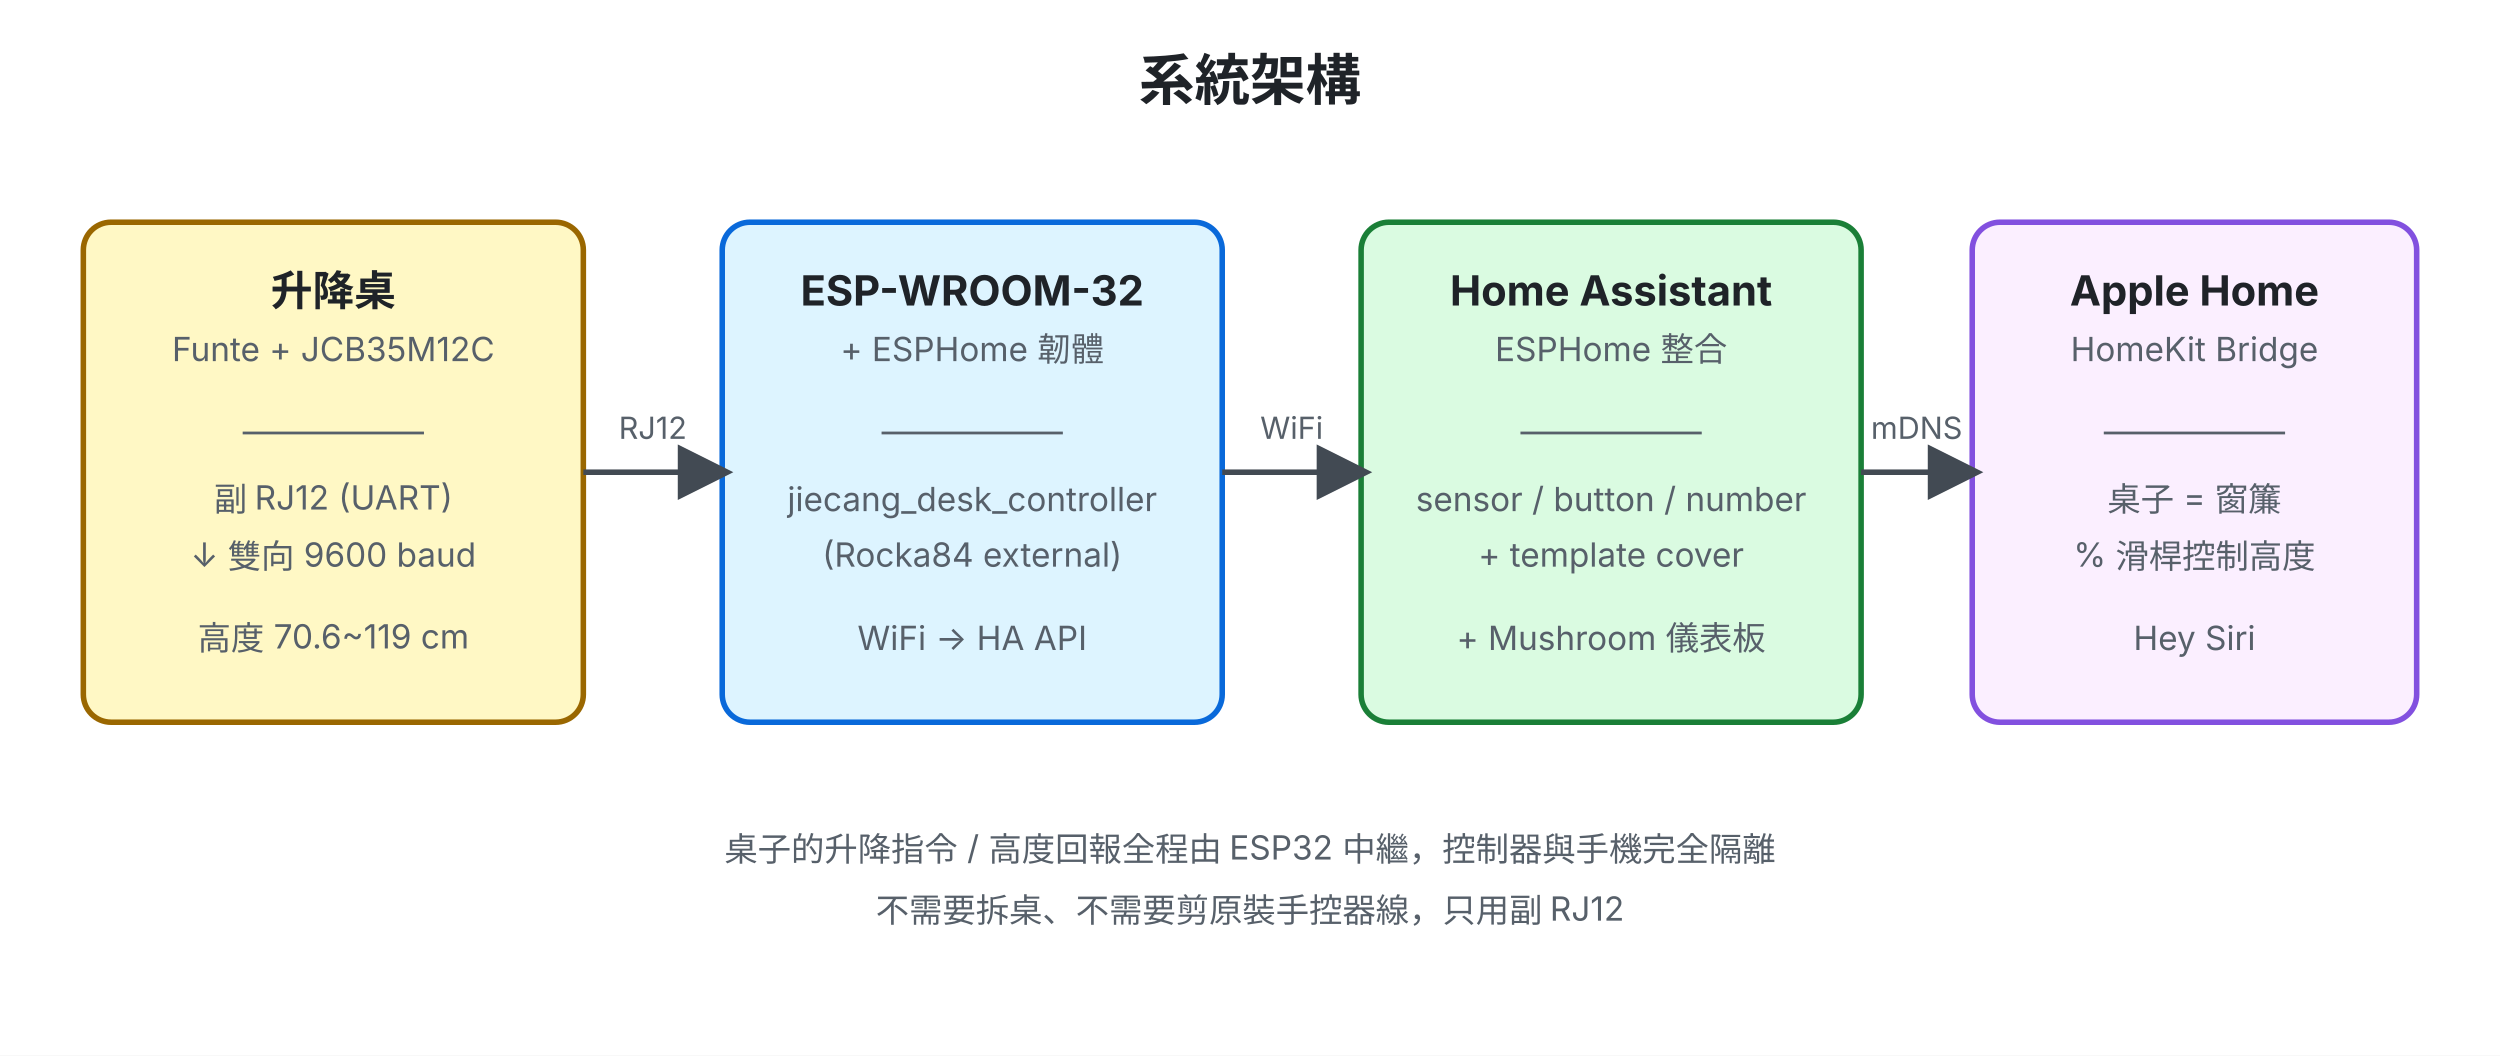
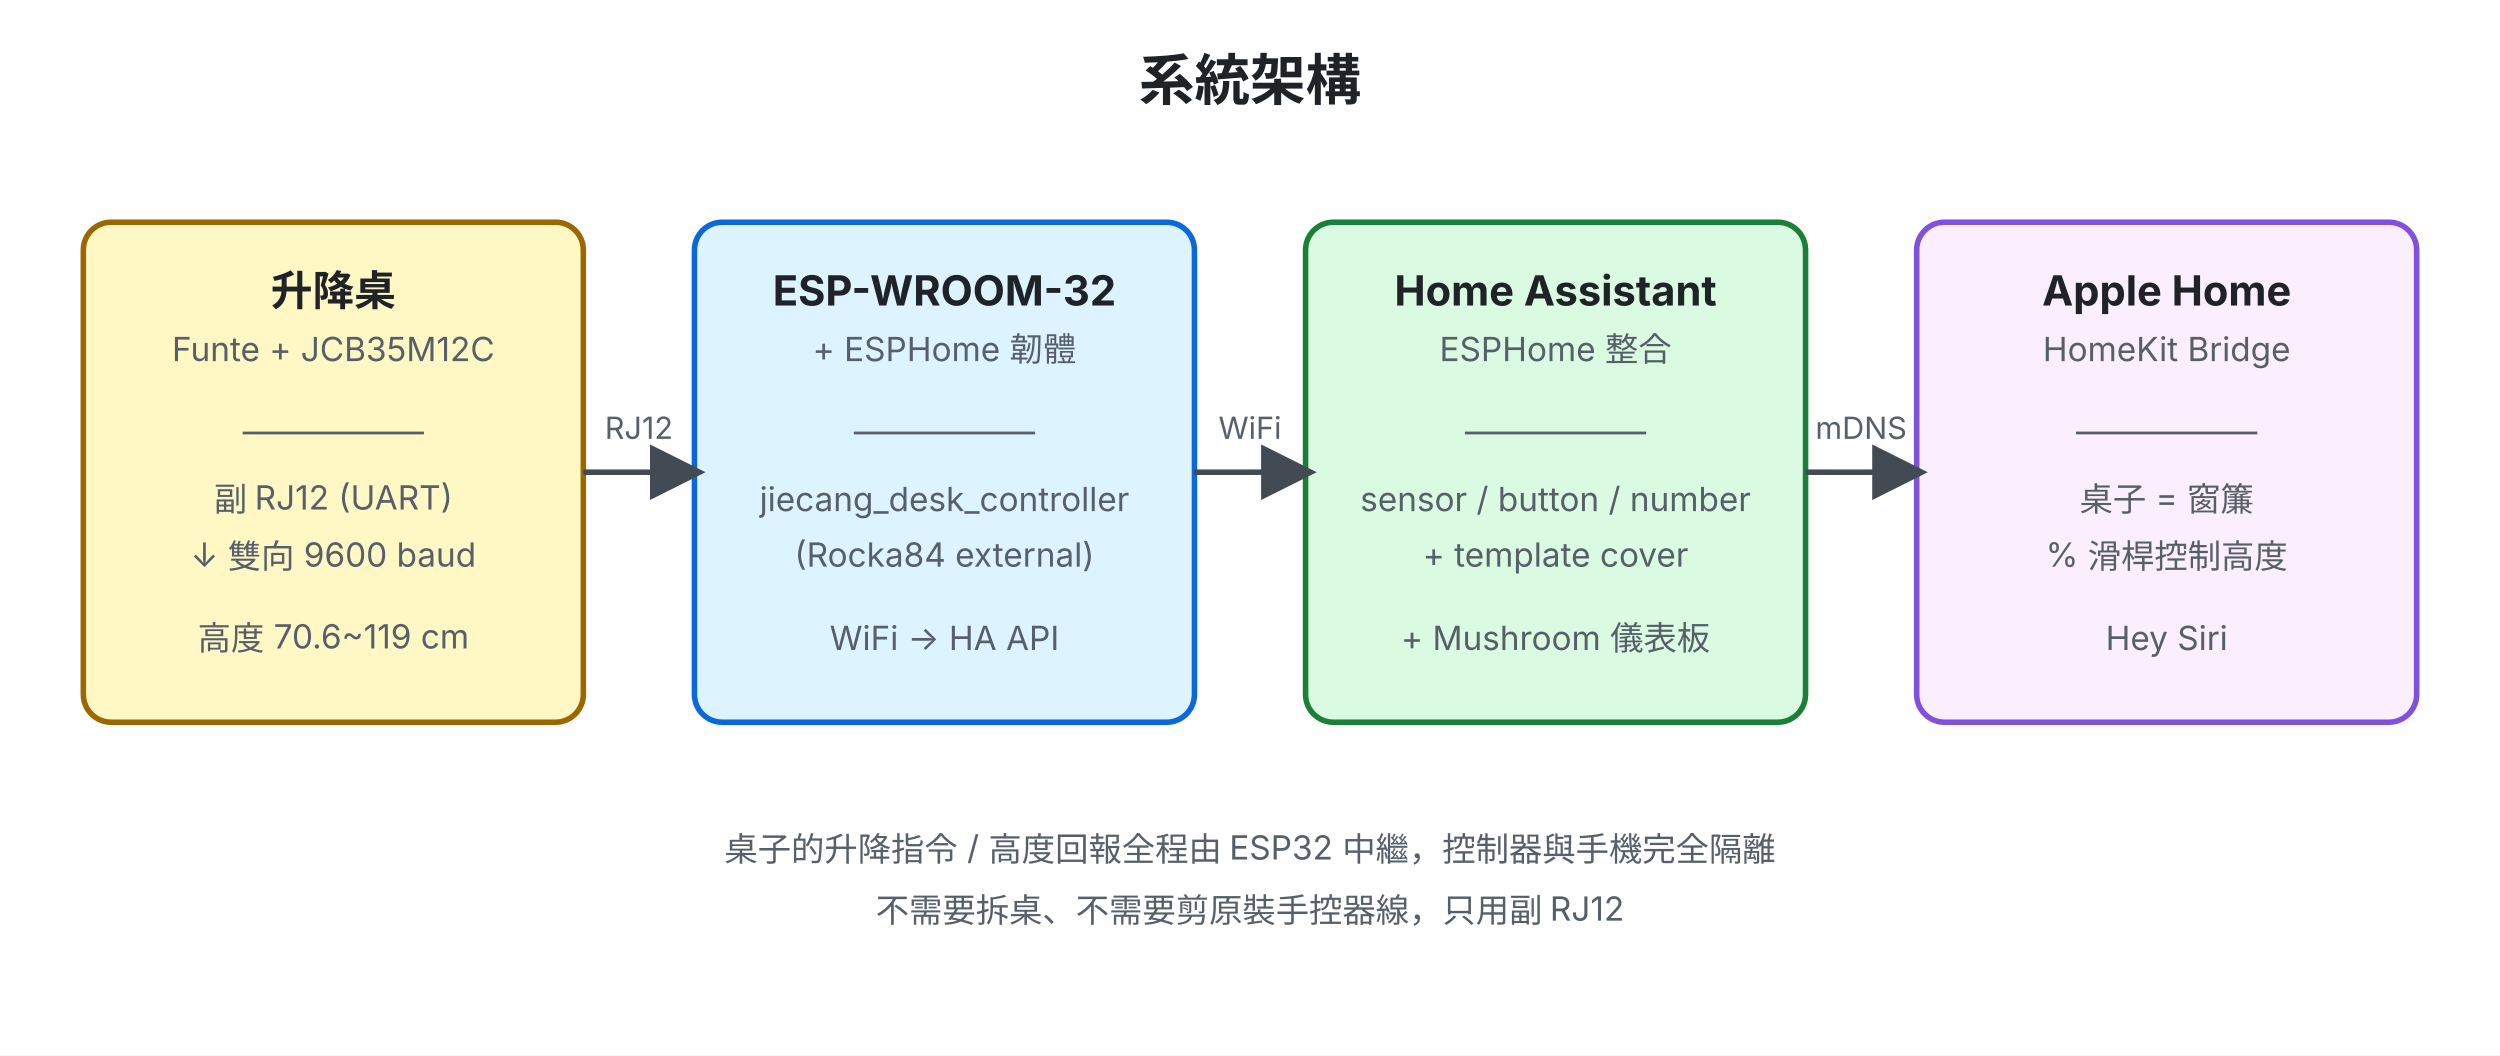
<svg xmlns="http://www.w3.org/2000/svg" font-family="-apple-system, BlinkMacSystemFont, 'Segoe UI', sans-serif" viewBox="0 0 900 380">
  <rect width="900" height="380" fill="#ffffff" />
  <marker id="a" markerHeight="10" markerWidth="10" orient="auto" refX="8" refY="5">
    <path d="m0 0 10 5-10 5z" fill="#424a53" />
  </marker>
  <text fill="#1f2328" font-size="20" font-weight="700" text-anchor="middle" x="450" y="36">系統架構</text>
  <rect fill="#fff8c5" height="180" rx="10" stroke="#9a6700" stroke-width="2" width="180" x="30" y="80" />
  <g text-anchor="middle">
    <text fill="#1f2328" font-size="15" font-weight="700" x="120" y="110">升降桌</text>
    <text fill="#57606a" font-size="12" x="120" y="130">Funte + JCB35M12C</text>
    <text fill="#57606a" font-size="12" x="120" y="160">─────────</text>
    <text fill="#57606a" font-size="12" x="120" y="184">副 RJ12 (UART)</text>
    <text fill="#57606a" font-size="12" x="120" y="204">↓ 雙向 9600 baud</text>
    <text fill="#57606a" font-size="12" x="120" y="234">高度 70.6~119 cm</text>
  </g>
-   <rect fill="#ddf4ff" height="180" rx="10" stroke="#0969da" stroke-width="2" width="180" x="260" y="80" />
-   <text fill="#1f2328" font-size="15" font-weight="700" text-anchor="middle" x="350" y="110">ESP-WROOM-32</text>
-   <text fill="#57606a" font-size="12" text-anchor="middle" x="350" y="130">+ ESPHome 韌體</text>
-   <text fill="#57606a" font-size="12" text-anchor="middle" x="350" y="160">─────────</text>
-   <text fill="#57606a" font-size="12" text-anchor="middle" x="350" y="184">jiecang_desk_controller</text>
-   <text fill="#57606a" font-size="12" text-anchor="middle" x="350" y="204">(Rocka84 external)</text>
-   <text fill="#57606a" font-size="12" text-anchor="middle" x="350" y="234">WiFi → HA API</text>
-   <rect fill="#dafbe1" height="180" rx="10" stroke="#1a7f37" stroke-width="2" width="180" x="490" y="80" />
-   <text fill="#1f2328" font-size="15" font-weight="700" text-anchor="middle" x="580" y="110">Home Assistant</text>
-   <text fill="#57606a" font-size="12" text-anchor="middle" x="580" y="130">ESPHome 整合</text>
-   <text fill="#57606a" font-size="12" text-anchor="middle" x="580" y="160">─────────</text>
-   <text fill="#57606a" font-size="12" text-anchor="middle" x="580" y="184">sensor / button / number</text>
-   <text fill="#57606a" font-size="12" text-anchor="middle" x="580" y="204">+ template cover</text>
-   <text fill="#57606a" font-size="12" text-anchor="middle" x="580" y="234">+ Mushroom 儀表板</text>
-   <rect fill="#fbefff" height="180" rx="10" stroke="#8250df" stroke-width="2" width="160" x="710" y="80" />
-   <text fill="#1f2328" font-size="15" font-weight="700" text-anchor="middle" x="790" y="110">Apple Home</text>
-   <text fill="#57606a" font-size="12" text-anchor="middle" x="790" y="130">HomeKit Bridge</text>
-   <text fill="#57606a" font-size="12" text-anchor="middle" x="790" y="160">─────────</text>
-   <text fill="#57606a" font-size="12" text-anchor="middle" x="790" y="184">桌子 = 窗簾</text>
-   <text fill="#57606a" font-size="12" text-anchor="middle" x="790" y="204">% 滑桿控制高度</text>
-   <text fill="#57606a" font-size="12" text-anchor="middle" x="790" y="234">Hey Siri</text>
-   <path d="m210 170h50" fill="none" marker-end="url(#a)" stroke="#424a53" stroke-width="2" />
-   <text fill="#57606a" font-size="11" text-anchor="middle" x="235" y="158">RJ12</text>
-   <path d="m440 170h50" fill="none" marker-end="url(#a)" stroke="#424a53" stroke-width="2" />
-   <text fill="#57606a" font-size="11" text-anchor="middle" x="465" y="158">WiFi</text>
-   <path d="m670 170h40" fill="none" marker-end="url(#a)" stroke="#424a53" stroke-width="2" />
-   <text fill="#57606a" font-size="11" text-anchor="middle" x="690" y="158">mDNS</text>
+   <rect fill="#ddf4ff" height="180" rx="10" stroke="#0969da" stroke-width="2" width="180" x="250" y="80" />
+   <text fill="#1f2328" font-size="15" font-weight="700" text-anchor="middle" x="340" y="110">ESP-WROOM-32</text>
+   <text fill="#57606a" font-size="12" text-anchor="middle" x="340" y="130">+ ESPHome 韌體</text>
+   <text fill="#57606a" font-size="12" text-anchor="middle" x="340" y="160">─────────</text>
+   <text fill="#57606a" font-size="12" text-anchor="middle" x="340" y="184">jiecang_desk_controller</text>
+   <text fill="#57606a" font-size="12" text-anchor="middle" x="340" y="204">(Rocka84 external)</text>
+   <text fill="#57606a" font-size="12" text-anchor="middle" x="340" y="234">WiFi → HA API</text>
+   <rect fill="#dafbe1" height="180" rx="10" stroke="#1a7f37" stroke-width="2" width="180" x="470" y="80" />
+   <text fill="#1f2328" font-size="15" font-weight="700" text-anchor="middle" x="560" y="110">Home Assistant</text>
+   <text fill="#57606a" font-size="12" text-anchor="middle" x="560" y="130">ESPHome 整合</text>
+   <text fill="#57606a" font-size="12" text-anchor="middle" x="560" y="160">─────────</text>
+   <text fill="#57606a" font-size="12" text-anchor="middle" x="560" y="184">sensor / button / number</text>
+   <text fill="#57606a" font-size="12" text-anchor="middle" x="560" y="204">+ template cover</text>
+   <text fill="#57606a" font-size="12" text-anchor="middle" x="560" y="234">+ Mushroom 儀表板</text>
+   <rect fill="#fbefff" height="180" rx="10" stroke="#8250df" stroke-width="2" width="180" x="690" y="80" />
+   <text fill="#1f2328" font-size="15" font-weight="700" text-anchor="middle" x="780" y="110">Apple Home</text>
+   <text fill="#57606a" font-size="12" text-anchor="middle" x="780" y="130">HomeKit Bridge</text>
+   <text fill="#57606a" font-size="12" text-anchor="middle" x="780" y="160">─────────</text>
+   <text fill="#57606a" font-size="12" text-anchor="middle" x="780" y="184">桌子 = 窗簾</text>
+   <text fill="#57606a" font-size="12" text-anchor="middle" x="780" y="204">% 滑桿控制高度</text>
+   <text fill="#57606a" font-size="12" text-anchor="middle" x="780" y="234">Hey Siri</text>
+   <path d="m210 170h40" fill="none" marker-end="url(#a)" stroke="#424a53" stroke-width="2" />
+   <text fill="#57606a" font-size="11" text-anchor="middle" x="230" y="158">RJ12</text>
+   <path d="m430 170h40" fill="none" marker-end="url(#a)" stroke="#424a53" stroke-width="2" />
+   <text fill="#57606a" font-size="11" text-anchor="middle" x="450" y="158">WiFi</text>
+   <path d="m650 170h40" fill="none" marker-end="url(#a)" stroke="#424a53" stroke-width="2" />
+   <text fill="#57606a" font-size="11" text-anchor="middle" x="670" y="158">mDNS</text>
  <text fill="#57606a" font-size="12" text-anchor="middle" x="450" y="310">桌子的升降指令 / 高度回報全程由 ESP32 中繼，控制器與手機完全隔離</text>
  <text fill="#57606a" font-size="12" text-anchor="middle" x="450" y="332">不需要拆桌、不需要剪原裝手控器線，只用副 RJ12</text>
</svg>
